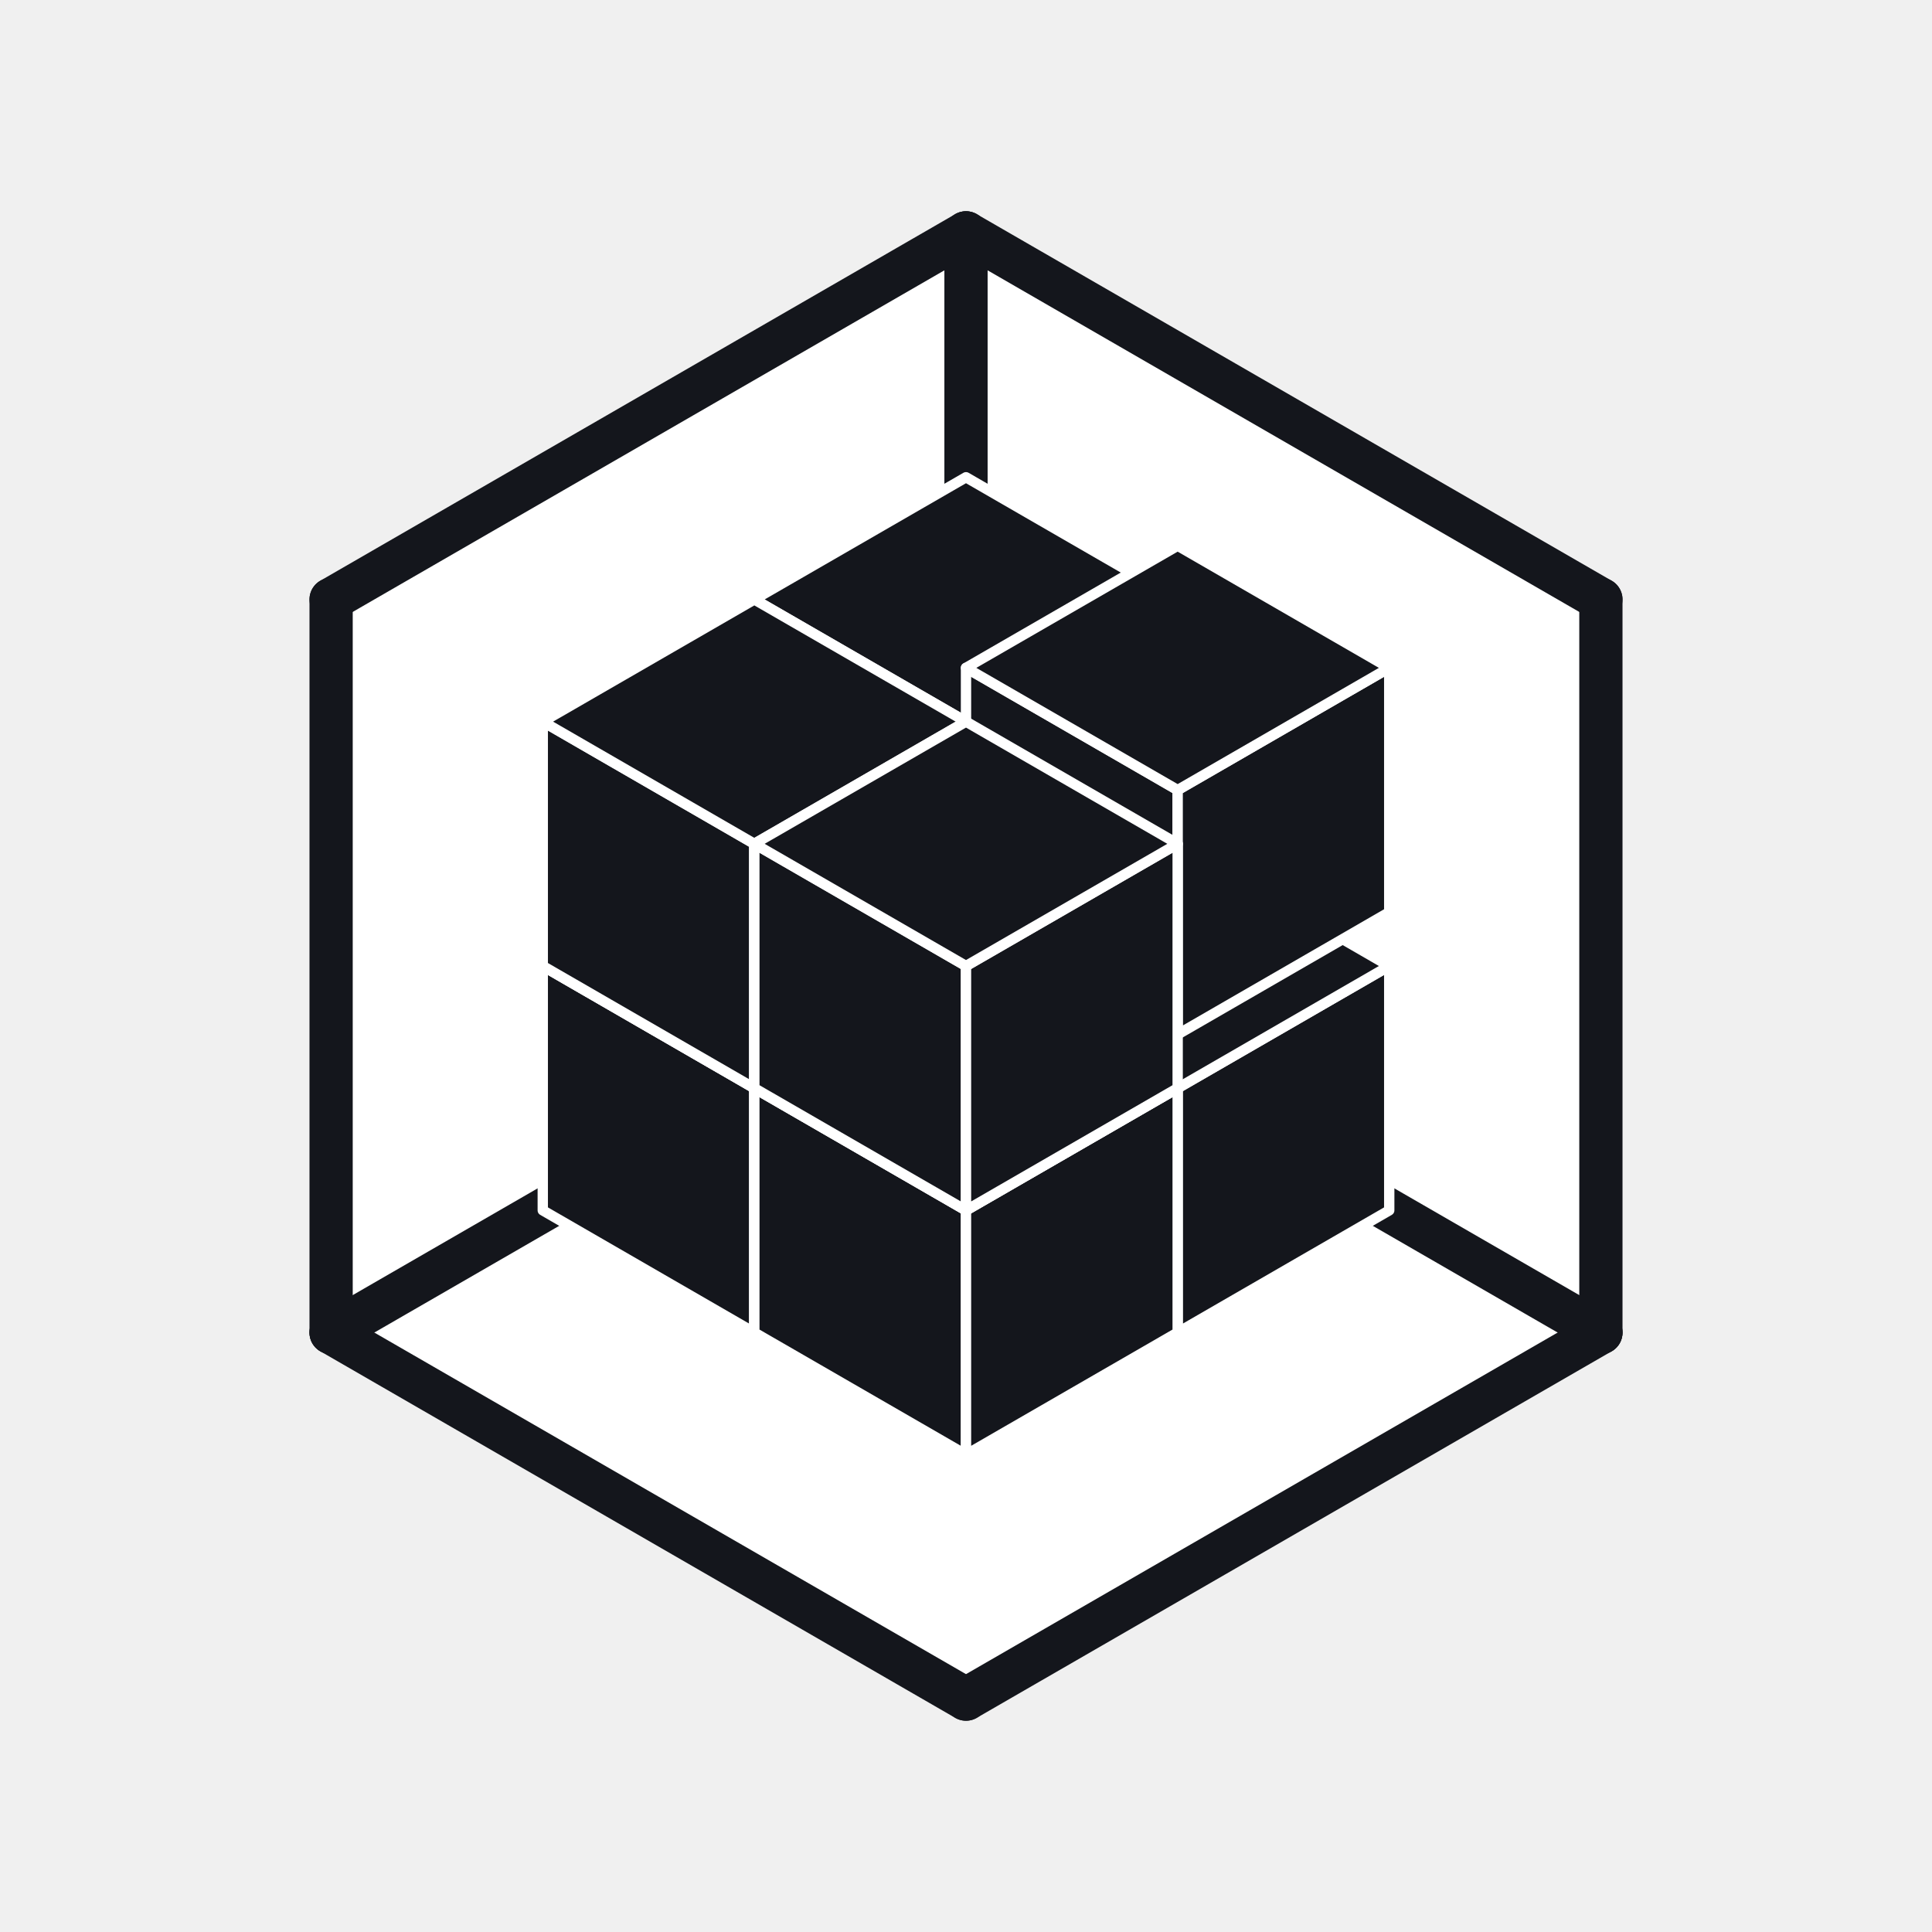
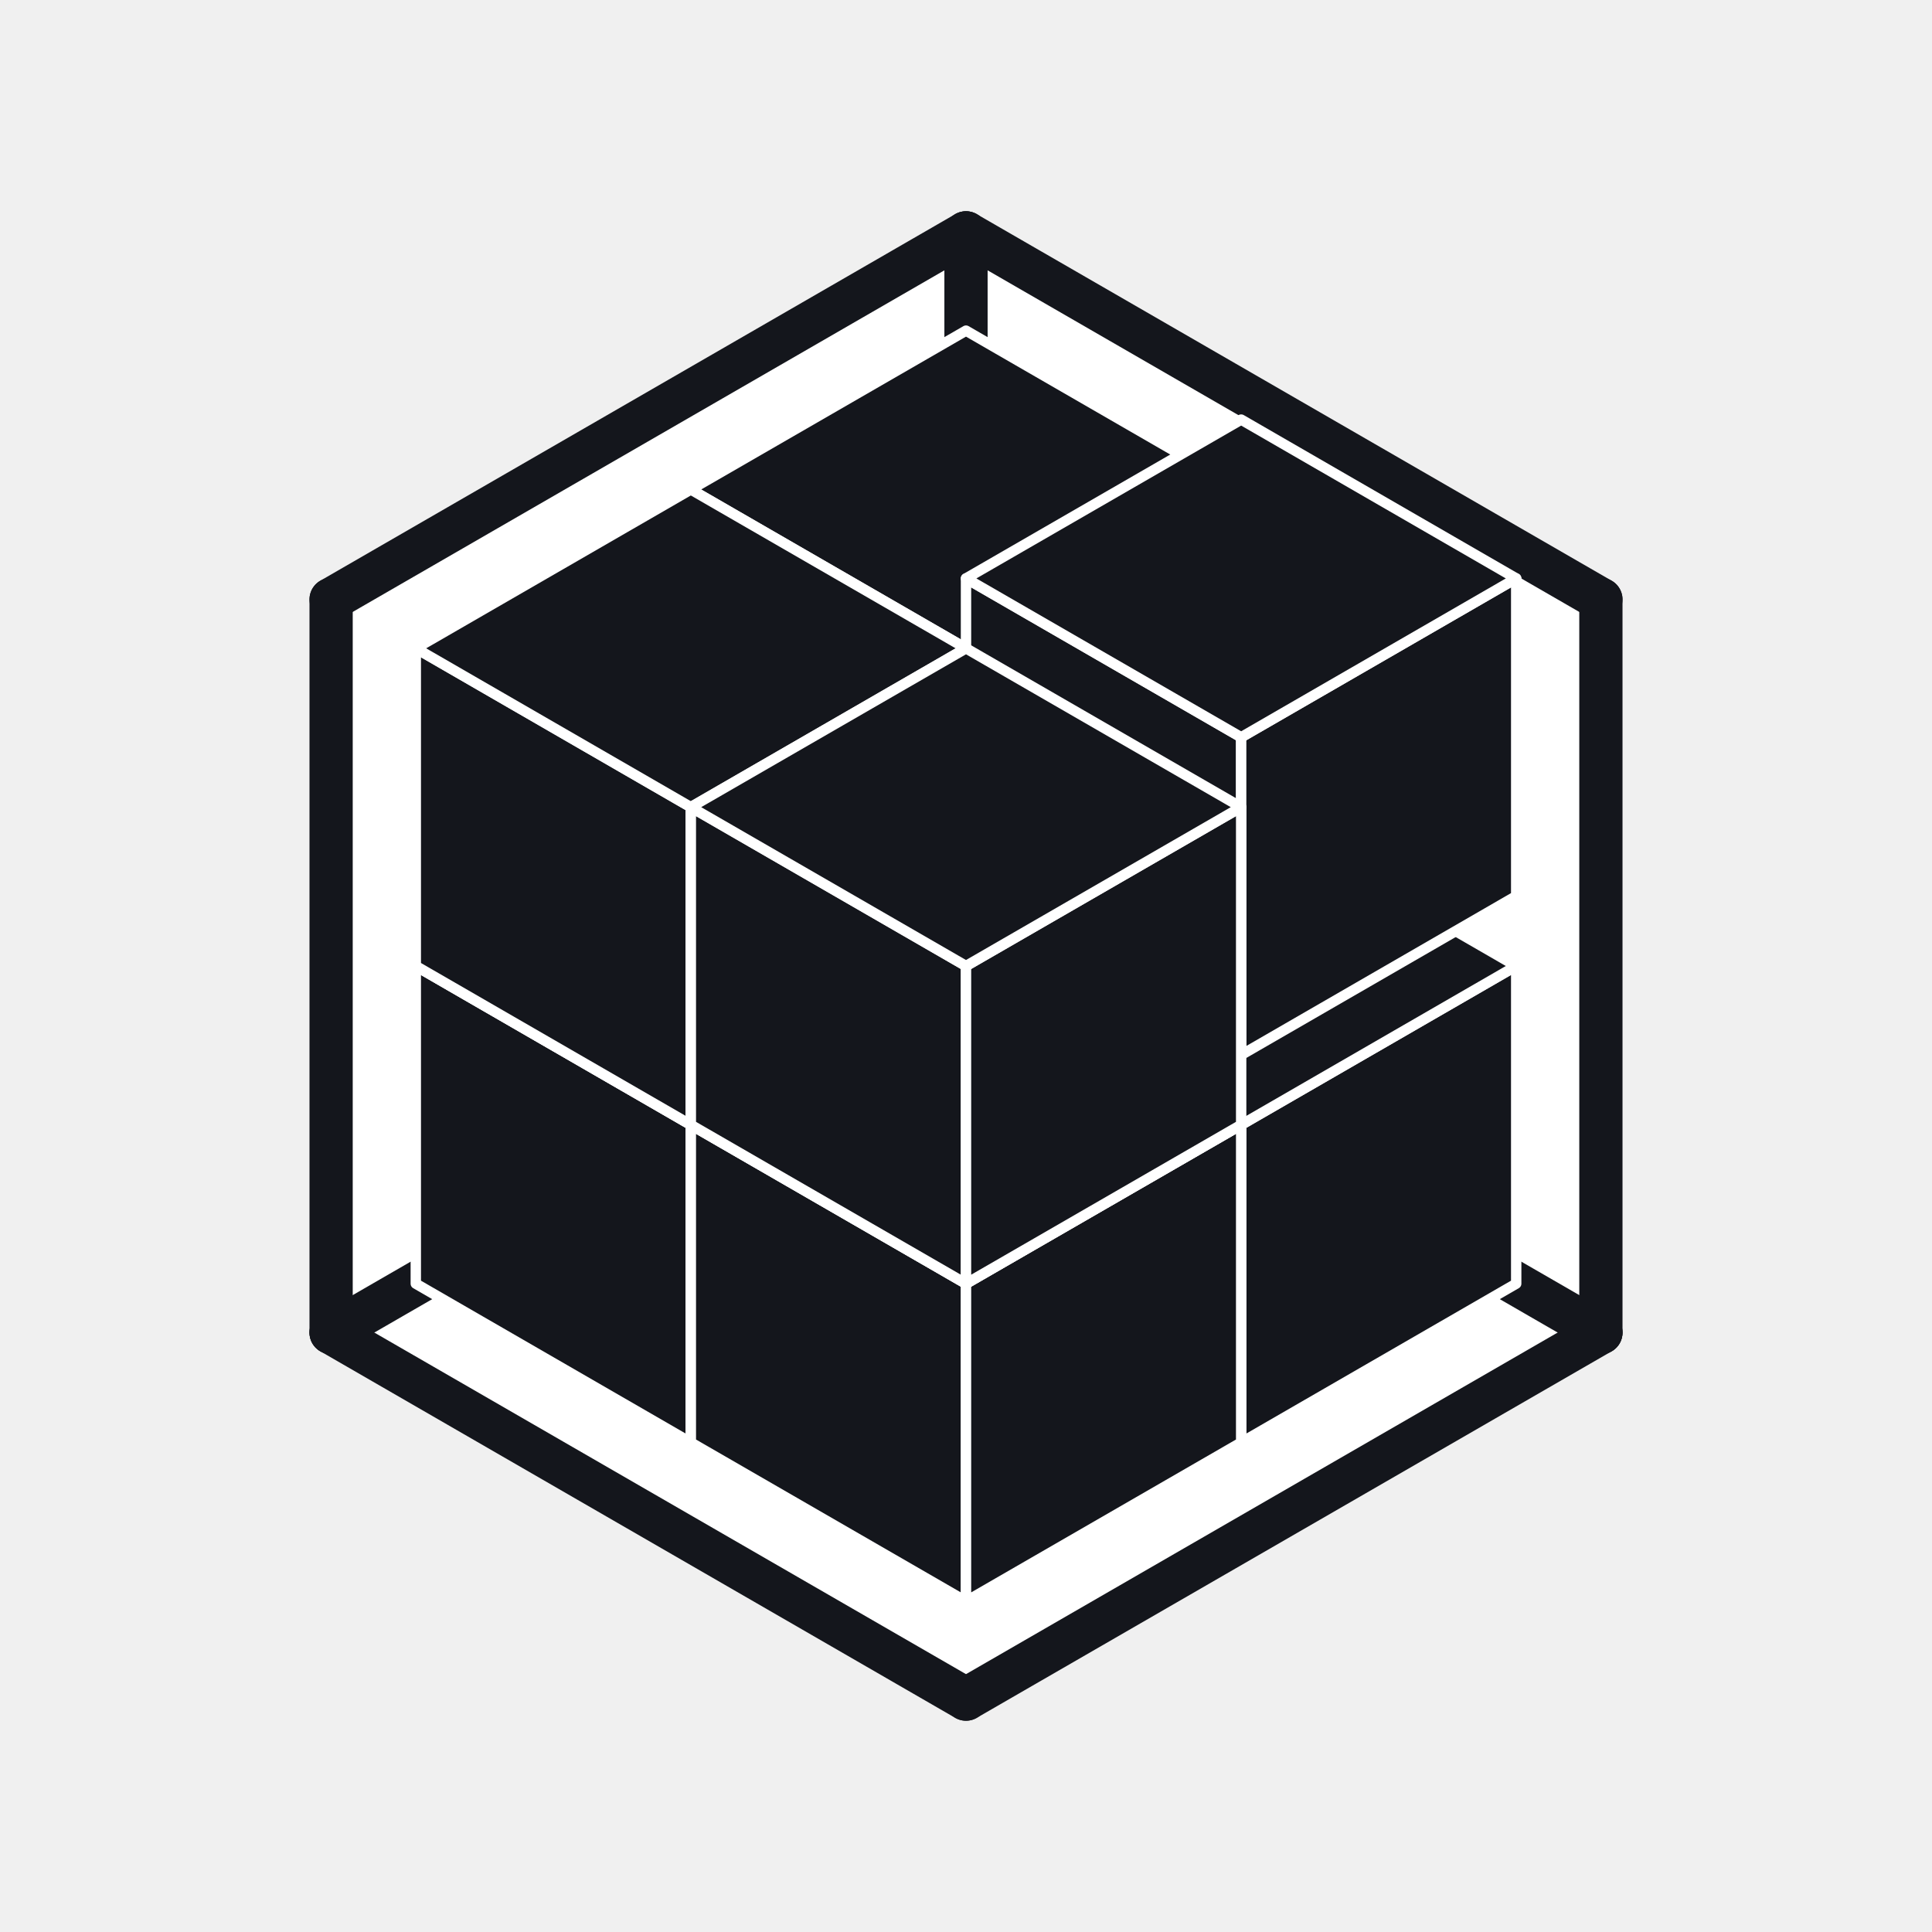
<svg xmlns="http://www.w3.org/2000/svg" viewBox="0 0 128 128" width="128" height="128" role="img">
  <g transform="translate(64,64) scale(0.6227) translate(-0.00,-0.00)">
    <polygon points="0.00,0.00 67.55,39.00 0.00,78.00 -67.55,39.00" fill="#FFFFFF" />
    <polygon points="0.00,0.00 67.55,39.00 67.55,-39.00 0.00,-78.00" fill="#FFFFFF" />
    <polygon points="0.00,0.00 -67.55,39.00 -67.55,-39.00 0.00,-78.00" fill="#FFFFFF" />
    <line x1="0.00" y1="0.00" x2="67.55" y2="39.00" stroke="#14161C" stroke-width="4.60" stroke-linecap="round" />
    <line x1="67.55" y1="39.00" x2="0.00" y2="78.00" stroke="#14161C" stroke-width="4.60" stroke-linecap="round" />
    <line x1="0.00" y1="78.00" x2="-67.55" y2="39.00" stroke="#14161C" stroke-width="4.60" stroke-linecap="round" />
    <line x1="-67.55" y1="39.00" x2="0.00" y2="0.00" stroke="#14161C" stroke-width="4.60" stroke-linecap="round" />
    <line x1="0.00" y1="-78.00" x2="67.55" y2="-39.00" stroke="#14161C" stroke-width="4.60" stroke-linecap="round" />
    <line x1="-67.55" y1="-39.00" x2="0.00" y2="-78.00" stroke="#14161C" stroke-width="4.60" stroke-linecap="round" />
    <line x1="0.00" y1="0.00" x2="0.00" y2="-78.00" stroke="#14161C" stroke-width="4.60" stroke-linecap="round" />
    <line x1="67.55" y1="39.00" x2="67.55" y2="-39.00" stroke="#14161C" stroke-width="4.60" stroke-linecap="round" />
    <line x1="-67.55" y1="39.00" x2="-67.55" y2="-39.00" stroke="#14161C" stroke-width="4.60" stroke-linecap="round" />
-     <polygon points="-22.52,-13.00 0.00,0.00 0.00,26.00 -22.52,13.00" fill="#14161C" stroke="#FFFFFF" stroke-width="1.10" stroke-linejoin="round" />
-     <polygon points="22.52,-13.00 22.52,13.00 0.00,26.00 0.00,0.00" fill="#14161C" stroke="#FFFFFF" stroke-width="1.10" stroke-linejoin="round" />
-     <polygon points="0.00,-26.00 22.52,-13.00 0.00,0.00 -22.52,-13.00" fill="#14161C" stroke="#FFFFFF" stroke-width="1.10" stroke-linejoin="round" />
-     <polygon points="-22.52,-39.00 0.00,-26.00 0.00,0.00 -22.52,-13.00" fill="#14161C" stroke="#FFFFFF" stroke-width="1.10" stroke-linejoin="round" />
-     <polygon points="-45.03,0.00 -22.52,13.00 -22.52,39.00 -45.03,26.00" fill="#14161C" stroke="#FFFFFF" stroke-width="1.10" stroke-linejoin="round" />
-     <polygon points="0.00,0.00 22.52,13.00 22.52,39.00 0.00,26.00" fill="#14161C" stroke="#FFFFFF" stroke-width="1.10" stroke-linejoin="round" />
-     <polygon points="22.52,-39.00 22.52,-13.00 0.00,0.00 0.00,-26.00" fill="#14161C" stroke="#FFFFFF" stroke-width="1.10" stroke-linejoin="round" />
-     <polygon points="0.00,0.00 0.00,26.00 -22.52,39.00 -22.52,13.00" fill="#14161C" stroke="#FFFFFF" stroke-width="1.10" stroke-linejoin="round" />
-     <polygon points="45.03,0.00 45.03,26.00 22.52,39.00 22.52,13.00" fill="#14161C" stroke="#FFFFFF" stroke-width="1.10" stroke-linejoin="round" />
-     <polygon points="0.00,-52.00 22.52,-39.00 0.00,-26.00 -22.52,-39.00" fill="#14161C" stroke="#FFFFFF" stroke-width="1.10" stroke-linejoin="round" />
-     <polygon points="-22.52,-13.00 0.00,0.00 -22.52,13.00 -45.03,0.00" fill="#14161C" stroke="#FFFFFF" stroke-width="1.10" stroke-linejoin="round" />
-     <polygon points="22.52,-13.00 45.03,0.00 22.52,13.00 0.00,0.00" fill="#14161C" stroke="#FFFFFF" stroke-width="1.10" stroke-linejoin="round" />
-     <polygon points="-45.03,-26.00 -22.52,-13.00 -22.52,13.00 -45.03,0.00" fill="#14161C" stroke="#FFFFFF" stroke-width="1.10" stroke-linejoin="round" />
-     <polygon points="-22.52,13.00 0.00,26.00 0.00,52.00 -22.52,39.00" fill="#14161C" stroke="#FFFFFF" stroke-width="1.10" stroke-linejoin="round" />
-     <polygon points="0.00,-26.00 0.00,0.00 -22.52,13.00 -22.52,-13.00" fill="#14161C" stroke="#FFFFFF" stroke-width="1.10" stroke-linejoin="round" />
-     <polygon points="22.52,13.00 22.52,39.00 0.00,52.00 0.00,26.00" fill="#14161C" stroke="#FFFFFF" stroke-width="1.10" stroke-linejoin="round" />
-     <polygon points="-22.52,-39.00 0.00,-26.00 -22.52,-13.00 -45.03,-26.00" fill="#14161C" stroke="#FFFFFF" stroke-width="1.10" stroke-linejoin="round" />
-     <polygon points="0.00,0.00 22.52,13.00 0.00,26.00 -22.52,13.00" fill="#14161C" stroke="#FFFFFF" stroke-width="1.10" stroke-linejoin="round" />
-     <polygon points="0.00,-31.72 22.52,-18.72 22.52,7.28 0.00,-5.72" fill="#14161C" stroke="#FFFFFF" stroke-width="1.10" stroke-linejoin="round" />
-     <polygon points="45.03,-31.72 45.03,-5.72 22.52,7.28 22.52,-18.72" fill="#14161C" stroke="#FFFFFF" stroke-width="1.10" stroke-linejoin="round" />
-     <polygon points="22.52,-44.72 45.03,-31.72 22.52,-18.72 0.00,-31.72" fill="#14161C" stroke="#FFFFFF" stroke-width="1.10" stroke-linejoin="round" />
-     <polygon points="-22.52,-13.00 0.00,0.00 0.00,26.00 -22.52,13.00" fill="#14161C" stroke="#FFFFFF" stroke-width="1.10" stroke-linejoin="round" />
-     <polygon points="22.52,-13.00 22.52,13.00 0.00,26.00 0.00,0.00" fill="#14161C" stroke="#FFFFFF" stroke-width="1.10" stroke-linejoin="round" />
-     <polygon points="0.00,-26.00 22.52,-13.00 0.00,0.00 -22.52,-13.00" fill="#14161C" stroke="#FFFFFF" stroke-width="1.10" stroke-linejoin="round" />
+     <g transform="translate(0.00,0.00) scale(1.3) translate(-0.00,-0.00)">
+       <polygon points="-22.52,-13.00 0.00,0.00 0.00,26.00 -22.52,13.00" fill="#14161C" stroke="#FFFFFF" stroke-width="0.85" stroke-linejoin="round" />
+       <polygon points="22.52,-13.00 22.52,13.00 0.00,26.00 0.00,0.00" fill="#14161C" stroke="#FFFFFF" stroke-width="0.85" stroke-linejoin="round" />
+       <polygon points="0.00,-26.00 22.52,-13.00 0.00,0.00 -22.52,-13.00" fill="#14161C" stroke="#FFFFFF" stroke-width="0.85" stroke-linejoin="round" />
+       <polygon points="-22.52,-39.00 0.00,-26.00 0.00,0.00 -22.52,-13.00" fill="#14161C" stroke="#FFFFFF" stroke-width="0.85" stroke-linejoin="round" />
+       <polygon points="-45.03,0.00 -22.52,13.00 -22.52,39.00 -45.03,26.00" fill="#14161C" stroke="#FFFFFF" stroke-width="0.85" stroke-linejoin="round" />
+       <polygon points="0.00,0.00 22.52,13.00 22.52,39.00 0.00,26.00" fill="#14161C" stroke="#FFFFFF" stroke-width="0.85" stroke-linejoin="round" />
+       <polygon points="22.52,-39.00 22.52,-13.00 0.00,0.00 0.00,-26.00" fill="#14161C" stroke="#FFFFFF" stroke-width="0.85" stroke-linejoin="round" />
+       <polygon points="0.00,0.00 0.00,26.00 -22.52,39.00 -22.52,13.00" fill="#14161C" stroke="#FFFFFF" stroke-width="0.85" stroke-linejoin="round" />
+       <polygon points="45.03,0.00 45.03,26.00 22.52,39.00 22.52,13.00" fill="#14161C" stroke="#FFFFFF" stroke-width="0.85" stroke-linejoin="round" />
+       <polygon points="0.00,-52.00 22.52,-39.00 0.00,-26.00 -22.52,-39.00" fill="#14161C" stroke="#FFFFFF" stroke-width="0.85" stroke-linejoin="round" />
+       <polygon points="-22.52,-13.00 0.00,0.00 -22.52,13.00 -45.03,0.00" fill="#14161C" stroke="#FFFFFF" stroke-width="0.85" stroke-linejoin="round" />
+       <polygon points="22.52,-13.00 45.03,0.00 22.52,13.00 0.00,0.00" fill="#14161C" stroke="#FFFFFF" stroke-width="0.85" stroke-linejoin="round" />
+       <polygon points="-45.03,-26.00 -22.52,-13.00 -22.52,13.00 -45.03,0.00" fill="#14161C" stroke="#FFFFFF" stroke-width="0.85" stroke-linejoin="round" />
+       <polygon points="-22.52,13.00 0.00,26.00 0.00,52.00 -22.52,39.00" fill="#14161C" stroke="#FFFFFF" stroke-width="0.85" stroke-linejoin="round" />
+       <polygon points="0.00,-26.00 0.00,0.00 -22.52,13.00 -22.52,-13.00" fill="#14161C" stroke="#FFFFFF" stroke-width="0.85" stroke-linejoin="round" />
+       <polygon points="22.52,13.00 22.52,39.00 0.00,52.00 0.00,26.00" fill="#14161C" stroke="#FFFFFF" stroke-width="0.85" stroke-linejoin="round" />
+       <polygon points="-22.52,-39.00 0.00,-26.00 -22.52,-13.00 -45.03,-26.00" fill="#14161C" stroke="#FFFFFF" stroke-width="0.85" stroke-linejoin="round" />
+       <polygon points="0.00,0.00 22.52,13.00 0.00,26.00 -22.52,13.00" fill="#14161C" stroke="#FFFFFF" stroke-width="0.85" stroke-linejoin="round" />
+       <polygon points="0.00,-31.72 22.52,-18.72 22.52,7.28 0.00,-5.72" fill="#14161C" stroke="#FFFFFF" stroke-width="0.85" stroke-linejoin="round" />
+       <polygon points="45.03,-31.72 45.03,-5.72 22.52,7.28 22.52,-18.72" fill="#14161C" stroke="#FFFFFF" stroke-width="0.85" stroke-linejoin="round" />
+       <polygon points="22.52,-44.72 45.03,-31.72 22.52,-18.72 0.00,-31.72" fill="#14161C" stroke="#FFFFFF" stroke-width="0.85" stroke-linejoin="round" />
+       <polygon points="-22.52,-13.00 0.00,0.00 0.00,26.00 -22.52,13.00" fill="#14161C" stroke="#FFFFFF" stroke-width="0.85" stroke-linejoin="round" />
+       <polygon points="22.52,-13.00 22.52,13.00 0.00,26.00 0.00,0.00" fill="#14161C" stroke="#FFFFFF" stroke-width="0.85" stroke-linejoin="round" />
+       <polygon points="0.00,-26.00 22.52,-13.00 0.00,0.00 -22.52,-13.00" fill="#14161C" stroke="#FFFFFF" stroke-width="0.85" stroke-linejoin="round" />
+     </g>
  </g>
</svg>
